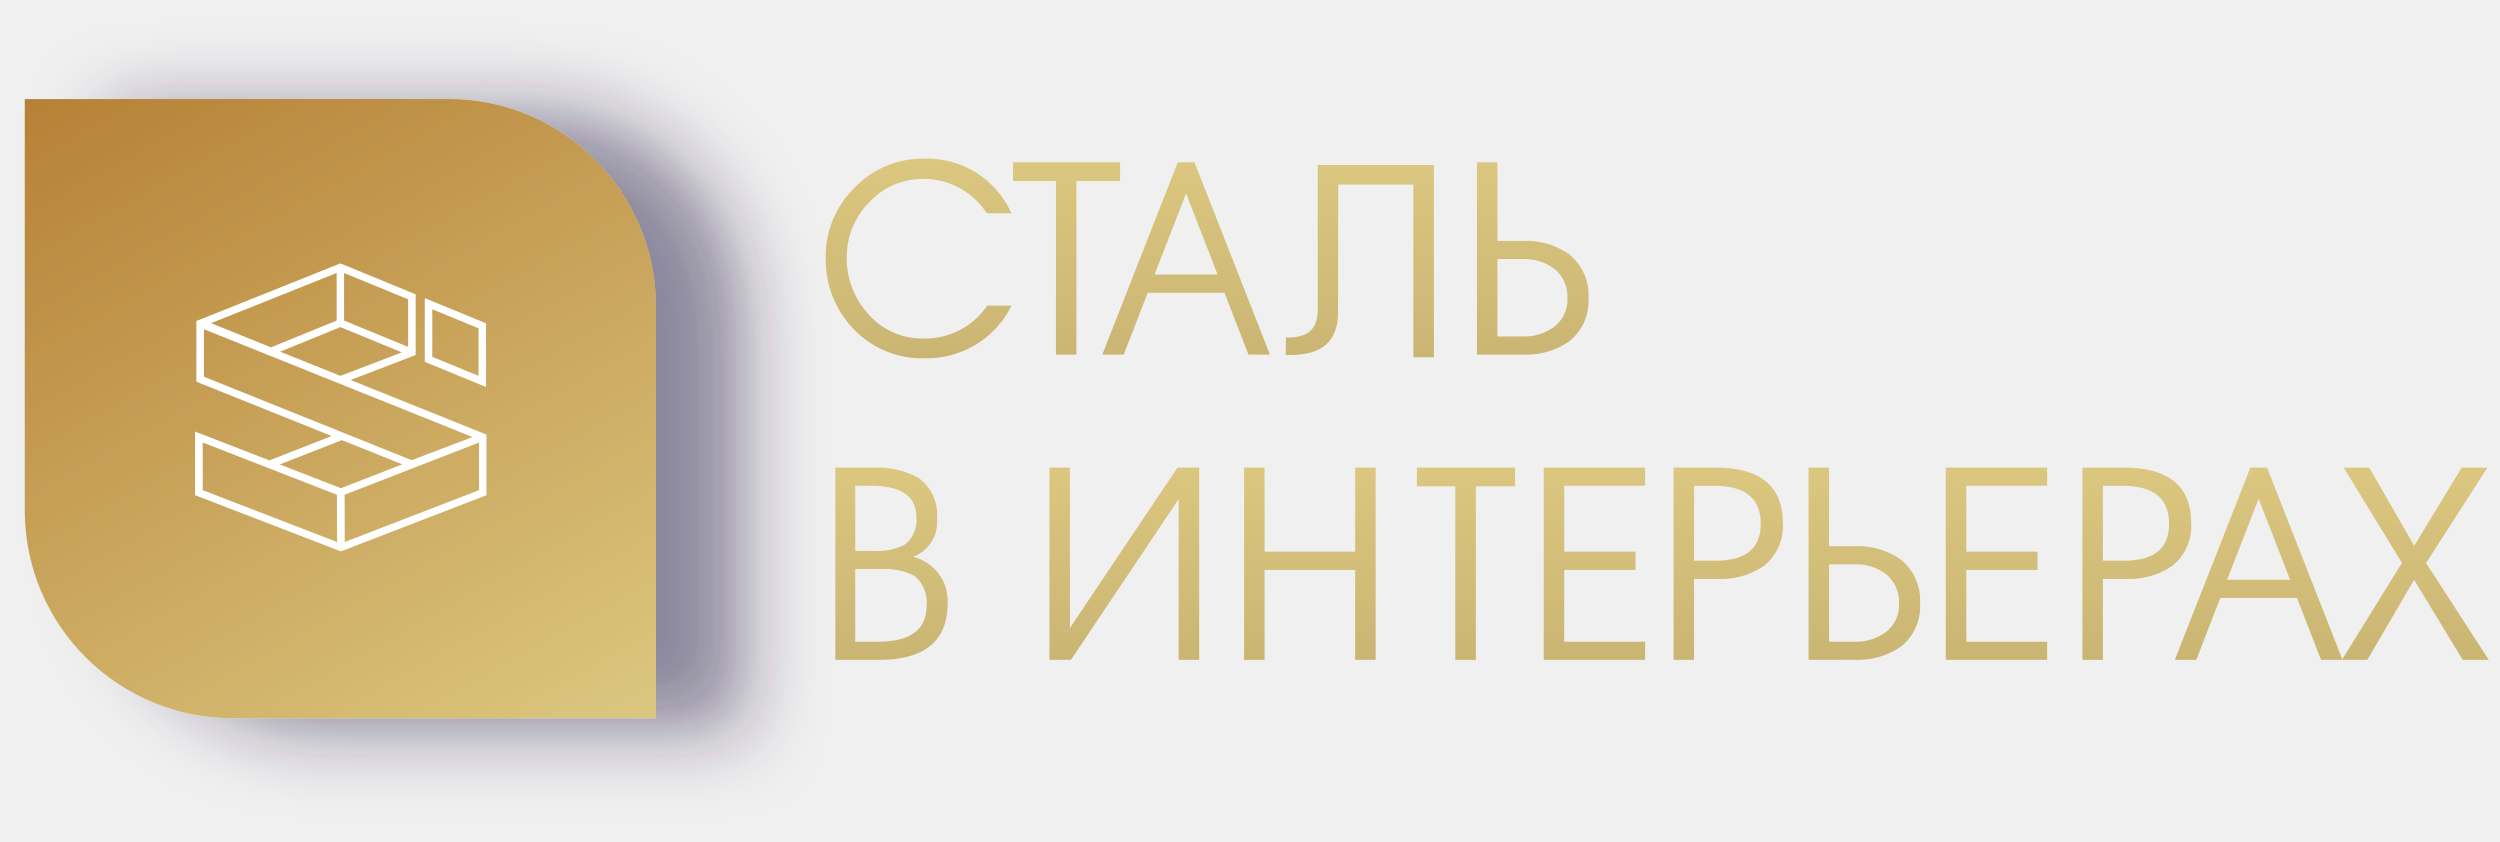
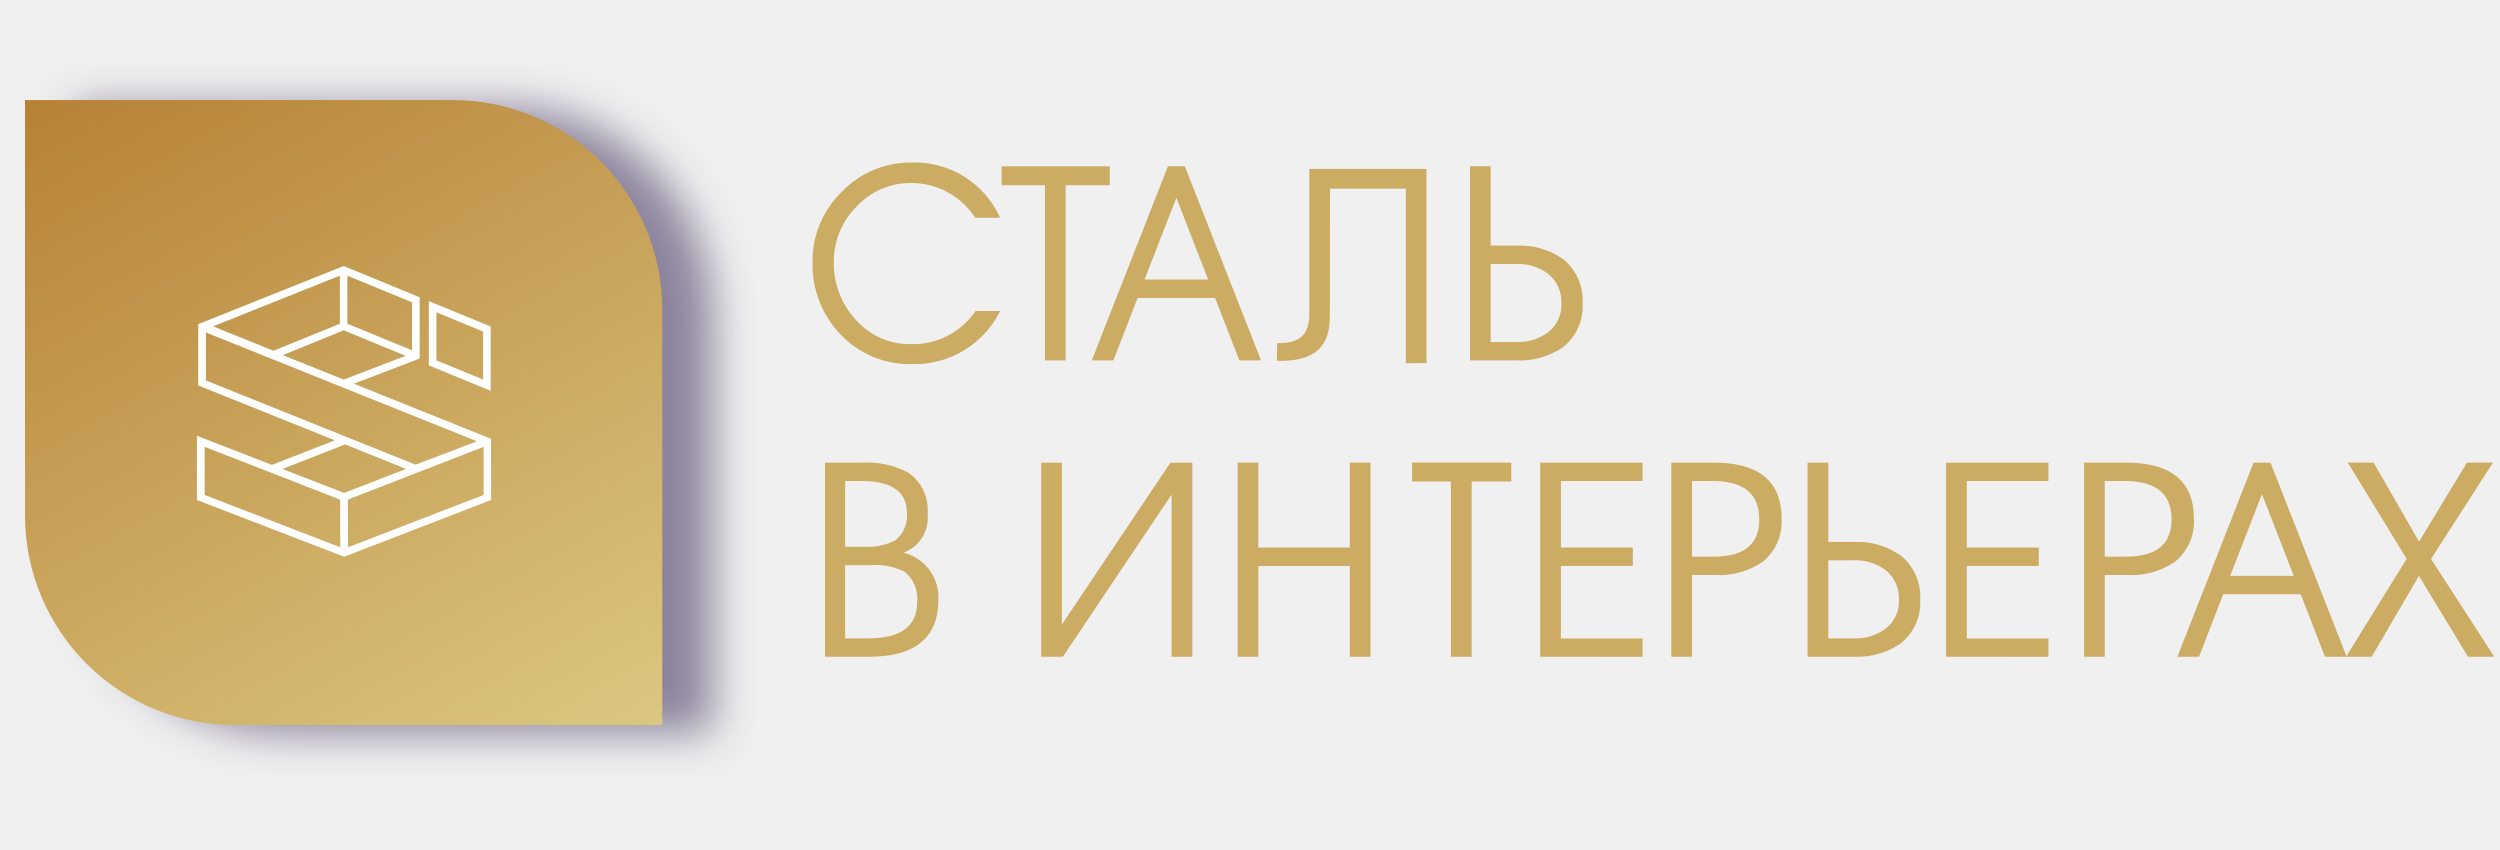
- <svg xmlns="http://www.w3.org/2000/svg" class="logo" width="201.919" height="68" viewBox="0 0 201.919 68">
+ <svg xmlns="http://www.w3.org/2000/svg" class="logo" viewBox="0 0 350 119" fill="none">
+   <g filter="url(#filter0_d_1_40)">
+     <path d="M92.715 101.507L33.005 101.507C25.22 101.547 17.738 98.492 12.205 93.016C6.671 87.539 3.54 80.088 3.5 72.303L3.5 14.007L63.208 14.007C70.994 13.967 78.476 17.021 84.01 22.498C89.543 27.975 92.675 35.426 92.715 43.211L92.715 101.507Z" fill="url(#paint0_linear_1_40)" />
+   </g>
+   <path fill-rule="evenodd" clip-rule="evenodd" d="M68.283 61.247L49.546 53.722L58.273 50.374L58.749 50.189V41.614L48.104 37.239L47.675 37.414C41.18 40.004 34.689 42.6 28.201 45.203L27.75 45.378V53.964L27.855 54.005C34.199 56.544 40.54 59.09 46.879 61.642L38.066 65.085L27.8 61.098L27.569 61.009V70.004L48.179 77.945L48.603 77.781L68.752 70.002V61.427L68.283 61.247ZM48.631 38.602L57.683 42.321V49.044L48.631 45.324V38.602ZM48.106 46.244L56.796 49.816L48.114 53.141L39.594 49.72L48.106 46.244ZM47.581 38.592V45.322L38.281 49.107L29.832 45.688L47.581 38.592ZM28.824 53.262V46.547L66.783 61.782L58.177 65.055L28.824 53.262ZM28.649 69.292V62.559L47.621 69.945L47.637 76.624L28.649 69.292ZM48.176 69.013L39.534 65.655L48.324 62.222L56.849 65.645L48.176 69.013ZM67.704 69.292L48.723 76.621L48.708 69.939L67.704 62.559V69.292Z" fill="white" />
+   <path fill-rule="evenodd" clip-rule="evenodd" d="M60.035 42.153V51.157L68.698 54.716V45.712L60.035 42.153ZM67.634 53.138L61.099 50.453V43.73L67.634 46.414V53.138Z" fill="white" />
+   <path d="M114.71 42.174C115.39 43.922 116.413 45.517 117.716 46.867C119.012 48.217 120.577 49.281 122.31 49.989C124.043 50.697 125.905 51.033 127.775 50.976C130.276 51.026 132.74 50.374 134.888 49.093C137.036 47.812 138.78 45.954 139.925 43.73L140.025 43.543H136.573L136.541 43.6C135.547 45.047 134.208 46.224 132.644 47.025C131.081 47.824 129.343 48.221 127.587 48.181C126.125 48.214 124.673 47.928 123.334 47.342C121.994 46.755 120.799 45.883 119.832 44.786C117.794 42.598 116.682 39.706 116.729 36.717C116.715 35.274 116.988 33.842 117.533 32.506C118.078 31.169 118.885 29.954 119.904 28.932C120.88 27.871 122.068 27.028 123.392 26.457C124.716 25.886 126.146 25.601 127.587 25.62C129.356 25.618 131.095 26.057 132.651 26.897C134.207 27.737 135.529 28.953 136.496 30.433L136.541 30.482H140.024L139.923 30.306C138.843 27.976 137.099 26.017 134.91 24.674C132.721 23.332 130.184 22.665 127.618 22.759C125.791 22.734 123.981 23.087 122.296 23.795C120.612 24.503 119.091 25.551 117.831 26.873C116.521 28.146 115.484 29.672 114.784 31.358C114.083 33.045 113.732 34.857 113.755 36.684C113.706 38.559 114.03 40.425 114.71 42.174Z" fill="#CCAB62" />
+   <path d="M196.815 26.418V50.839L199.713 50.832V23.653H183.305V43.997C183.305 46.989 181.823 48.062 178.93 48.039H178.809L178.766 50.512H178.893C183.112 50.605 186.087 49.277 186.17 44.618L186.199 26.418H196.815Z" fill="#CCAB62" />
+   <path fill-rule="evenodd" clip-rule="evenodd" d="M205.802 23.28V50.46L212.228 50.458C214.575 50.579 216.895 49.924 218.833 48.596C219.747 47.869 220.474 46.933 220.949 45.867C221.425 44.8 221.636 43.636 221.566 42.471C221.636 41.306 221.429 40.14 220.963 39.07C220.497 38 219.785 37.055 218.885 36.313C216.952 34.945 214.615 34.267 212.25 34.388H208.696V23.28H205.802ZM212.25 47.889H208.696V36.956H212.25C213.853 36.883 215.432 37.365 216.721 38.32C217.339 38.816 217.831 39.452 218.157 40.175C218.482 40.897 218.631 41.686 218.594 42.478C218.634 43.262 218.48 44.044 218.146 44.754C217.813 45.465 217.31 46.083 216.682 46.554C215.4 47.49 213.836 47.96 212.25 47.889Z" fill="#CCAB62" />
+   <path fill-rule="evenodd" clip-rule="evenodd" d="M170.115 41.71L173.51 50.46H176.548L165.874 23.28H163.512L152.85 50.46H155.876L159.265 41.71H170.115ZM169.143 39.139H160.234L164.688 27.68L169.143 39.139Z" fill="#CCAB62" />
+   <path d="M146.297 25.928V50.46H149.191V25.928H155.365V23.28H140.232V25.928H146.297Z" fill="#CCAB62" />
+   <path fill-rule="evenodd" clip-rule="evenodd" d="M338.651 80.626L345.519 91.944L349.197 91.942L340.341 78.253L349.014 64.767H345.379L338.666 75.822L332.302 64.767H328.694L336.93 78.242L328.499 91.86L317.868 64.769H315.506L304.832 91.944H307.863L311.25 83.194H322.101L325.491 91.944H332.033L338.651 80.626ZM321.128 80.626H312.216L316.675 69.174L321.128 80.626Z" fill="#CCAB62" />
+   <path fill-rule="evenodd" clip-rule="evenodd" d="M291.77 64.769V91.944H294.663V80.503H297.881C300.21 80.62 302.514 79.98 304.449 78.68C305.355 77.958 306.072 77.028 306.541 75.969C307.009 74.909 307.213 73.752 307.137 72.597C307.137 66.719 303.093 64.769 297.652 64.769H291.77ZM297.652 77.929H294.663V67.34H297.425C301.184 67.34 304.018 68.626 304.018 72.709C304.018 76.664 301.304 77.929 297.652 77.929Z" fill="#CCAB62" />
+   <path d="M272.457 64.769V91.944L286.785 91.95V89.381H275.352V79.231H285.428V76.656H275.352V67.338H286.785V64.769H272.457Z" fill="#CCAB62" />
+   <path fill-rule="evenodd" clip-rule="evenodd" d="M253.06 64.769V91.944L259.489 91.939C261.835 92.06 264.156 91.407 266.096 90.082C267.008 89.355 267.733 88.419 268.208 87.353C268.683 86.287 268.894 85.122 268.825 83.957C268.894 82.791 268.686 81.627 268.22 80.556C267.753 79.486 267.041 78.54 266.14 77.797C264.209 76.43 261.874 75.753 259.511 75.873H255.96V64.769H253.06ZM259.511 89.376H255.96V78.442H259.511C261.113 78.371 262.692 78.853 263.982 79.807C264.599 80.304 265.09 80.939 265.416 81.662C265.741 82.385 265.89 83.175 265.853 83.967C265.892 84.75 265.739 85.531 265.407 86.242C265.075 86.953 264.574 87.571 263.948 88.043C262.661 88.975 261.098 89.444 259.511 89.376Z" fill="#CCAB62" />
+   <path fill-rule="evenodd" clip-rule="evenodd" d="M233.982 64.769V91.944H236.872V80.503H240.158C242.49 80.623 244.796 79.983 246.733 78.68C247.638 77.957 248.355 77.027 248.823 75.968C249.291 74.909 249.497 73.752 249.423 72.597C249.423 66.719 245.374 64.769 239.933 64.769H233.982ZM239.938 77.929H236.877V67.34H239.716C243.475 67.34 246.302 68.626 246.302 72.709C246.302 76.664 243.588 77.929 239.938 77.929Z" fill="#CCAB62" />
+   <path d="M215.629 64.769V91.944L229.959 91.95V89.381H218.523V79.231H228.599V76.656H218.523V67.338H229.959V64.769H215.629Z" fill="#CCAB62" />
+   <path d="M203.126 67.413V91.944L206.033 91.942V67.413H211.579V64.767H197.702V67.413H203.126Z" fill="#CCAB62" />
+   <path d="M188.973 79.233V91.944H191.873V64.769H188.973V76.656H176.172V64.769H173.279V91.944H176.172V79.233H188.973Z" fill="#CCAB62" />
+   <path d="M164.023 69.234V91.944H166.93V64.769H163.864L148.659 87.437V64.769H145.764V91.944H148.798L164.023 69.234Z" fill="#CCAB62" />
+   <path fill-rule="evenodd" clip-rule="evenodd" d="M115.5 64.769V91.944L121.704 91.942C127.27 91.942 131.376 89.933 131.376 83.926C131.449 82.437 131.001 80.968 130.108 79.774C129.216 78.579 127.936 77.732 126.487 77.379C127.578 76.976 128.502 76.22 129.114 75.231C129.726 74.242 129.99 73.077 129.864 71.921C129.959 70.81 129.76 69.693 129.286 68.683C128.813 67.673 128.082 66.806 127.167 66.168C125.184 65.129 122.957 64.646 120.721 64.769H115.5ZM121.51 89.376H118.316V79.114H122.001C123.619 79.012 125.237 79.34 126.687 80.064C127.298 80.576 127.774 81.229 128.073 81.968C128.372 82.707 128.486 83.508 128.403 84.301C128.403 88.382 125.079 89.376 121.51 89.376ZM121.073 76.546H118.316V67.338H120.542C123.674 67.338 126.969 68.099 126.969 71.795C127.04 72.517 126.93 73.246 126.649 73.915C126.369 74.585 125.926 75.174 125.361 75.629C124.043 76.322 122.559 76.639 121.073 76.546Z" fill="#CCAB62" />
  <defs>
-     <style>
-             .logo-a{fill:url(#logo-a);}.logo-b{fill:#fff;fill-rule:evenodd;}.logo-c{stroke:rgba(0,0,0,0);fill:url(#d);}.logo-d{filter:url(#logo-b);}
-         </style>
-     <linearGradient id="logo-a" x1="0.16" y1="-0.093" x2="0.84" y2="1.093" gradientUnits="objectBoundingBox">
-       <stop offset="0" stop-color="#dcc780" />
-       <stop offset="1" stop-color="#b68136" />
-     </linearGradient>
-     <filter id="logo-b" x="0" y="0" width="68.98" height="68" filterUnits="userSpaceOnUse">
+     <filter id="filter0_d_1_40" x="3.5" y="9.007" width="102.215" height="99.501" filterUnits="userSpaceOnUse" color-interpolation-filters="sRGB">
+       <feFlood flood-opacity="0" result="BackgroundImageFix" />
+       <feColorMatrix in="SourceAlpha" type="matrix" values="0 0 0 0 0 0 0 0 0 0 0 0 0 0 0 0 0 0 127 0" result="hardAlpha" />
      <feOffset dx="7" dy="1" />
-       <feGaussianBlur stdDeviation="3" result="c" />
-       <feFlood flood-color="#2a1a4a" flood-opacity="0.502" />
-       <feComposite operator="in" in2="c" />
-       <feComposite in="SourceGraphic" />
+       <feGaussianBlur stdDeviation="3" />
+       <feColorMatrix type="matrix" values="0 0 0 0 0.165 0 0 0 0 0.102 0 0 0 0 0.29 0 0 0 0.502 0" />
+       <feBlend mode="normal" in2="BackgroundImageFix" result="effect1_dropShadow_1_40" />
+       <feBlend mode="normal" in="SourceGraphic" in2="effect1_dropShadow_1_40" result="shape" />
    </filter>
-     <linearGradient id="d" x1="0.5" x2="0.5" y2="1" gradientUnits="objectBoundingBox">
-       <stop offset="0" stop-color="#dcc780" />
-       <stop offset="0.99" stop-color="#cab573" />
+     <linearGradient id="paint0_linear_1_40" x1="78.441" y1="109.645" x2="19.529" y2="4.883" gradientUnits="userSpaceOnUse">
+       <stop stop-color="#DCC780" />
+       <stop offset="1" stop-color="#B68136" />
    </linearGradient>
  </defs>
-   <g transform="translate(2 8)">
-     <g class="logo-d" transform="matrix(1, 0, 0, 1, -2, -8)">
-       <path class="logo-a" d="M0,0H34.12A16.775,16.775,0,0,1,50.98,16.688V50H16.861A16.775,16.775,0,0,1,0,33.312Z" transform="translate(52.98 58) rotate(-180)" />
-     </g>
-     <g transform="translate(13.755 13.279)">
-       <path class="logo-b" d="M231.007,229.2,220.3,224.9l4.987-1.913.272-.106v-4.9l-6.083-2.5-.245.1q-5.567,2.22-11.128,4.451l-.258.1v4.906l.06.024q5.438,2.176,10.871,4.364l-5.036,1.967-5.866-2.278-.132-.051v5.14l11.777,4.538.242-.094,11.514-4.445v-4.9Zm-11.23-12.94,5.173,2.125v3.842l-5.173-2.126Zm-.3,4.367,4.966,2.041-4.961,1.9-4.869-1.955Zm-.3-4.373V220.1l-5.314,2.163-4.828-1.954Zm-10.718,8.383V220.8l21.691,8.706-4.918,1.87Zm-.1,9.16v-3.847L219.2,234.17l.009,3.817Zm11.158-.159-4.938-1.919,5.023-1.962,4.871,1.956Zm11.159.159-10.846,4.188-.009-3.818,10.855-4.217Z" transform="translate(-207.741 -215.487)" />
-       <path class="logo-b" d="M279.948,226.393v5.145l4.95,2.034v-5.145Zm4.342,6.277-3.734-1.534v-3.842l3.734,1.534Z" transform="translate(-261.395 -223.591)" />
-     </g>
-     <g transform="translate(64.693 4.812)">
-       <path class="logo-c" d="M12576.744,7736.718l-3.925-6.468-3.781,6.468h-3.738l-1.938-5h-6.2l-1.935,5h-1.733l6.1-15.529h1.349l6.076,15.481,4.817-7.782-4.706-7.7h2.061l3.637,6.317,3.836-6.317h2.077l-4.956,7.706,5.061,7.823Zm-19.03-6.468h5.093l-2.545-6.544Zm-11.684,6.468v-15.529h3.362c3.109,0,5.42,1.114,5.42,4.473a4.1,4.1,0,0,1-1.537,3.476,6.174,6.174,0,0,1-3.753,1.042h-1.838v6.538Zm1.654-8.009h1.708c2.087,0,3.637-.723,3.637-2.983,0-2.333-1.619-3.068-3.767-3.068h-1.578Zm-12.69,8.009v-15.529h8.188v1.468h-6.534v5.325h5.758v1.471h-5.758v5.8h6.534v1.468Zm-11.084,0v-15.529h1.657v6.345h2.03a6.03,6.03,0,0,1,3.788,1.1,4.239,4.239,0,0,1,1.534,3.52,4.16,4.16,0,0,1-1.56,3.5,6.131,6.131,0,0,1-3.775,1.061Zm1.657-1.468h2.03a4.025,4.025,0,0,0,2.535-.761,2.746,2.746,0,0,0,1.089-2.33,2.878,2.878,0,0,0-1.07-2.377,4,4,0,0,0-2.554-.78h-2.03Zm-12.558,1.468v-15.529h3.4c3.109,0,5.423,1.114,5.423,4.473a4.112,4.112,0,0,1-1.537,3.476,6.163,6.163,0,0,1-3.757,1.042h-1.878v6.538Zm1.654-8.009h1.749c2.086,0,3.637-.723,3.637-2.983,0-2.333-1.616-3.068-3.764-3.068h-1.622Zm-12.142,8.009v-15.529h8.189v1.468h-6.535v5.325h5.758v1.471h-5.758v5.8h6.535v1.468Zm-7.144,0V7722.7h-3.1v-1.512h7.93v1.512h-3.169v14.017Zm-8.088,0v-7.264h-7.314v7.264h-1.654v-15.529h1.654v6.793h7.314v-6.793h1.657v15.529Zm-14.257,0V7723.74l-8.7,12.978h-1.733v-15.529h1.654v12.953l8.688-12.953h1.752v15.529Zm-27.727,0v-15.529h2.983a7.1,7.1,0,0,1,3.684.8,3.629,3.629,0,0,1,1.541,3.287,2.981,2.981,0,0,1-1.93,3.119,3.667,3.667,0,0,1,2.794,3.741c0,3.432-2.346,4.581-5.527,4.581Zm1.609-1.468h1.825c2.039,0,3.939-.568,3.939-2.9a2.779,2.779,0,0,0-.981-2.421,5.251,5.251,0,0,0-2.677-.543h-2.106Zm0-7.331h1.575a4.642,4.642,0,0,0,2.45-.524,2.5,2.5,0,0,0,.919-2.191c0-2.112-1.882-2.547-3.672-2.547h-1.272Z" transform="translate(-12444.53 -7696.235)" />
-       <path class="logo-c" d="M12447.568,7734.965a8.07,8.07,0,0,1-2.263-5.819,7.684,7.684,0,0,1,2.329-5.606,7.586,7.586,0,0,1,5.593-2.351,7.449,7.449,0,0,1,7.031,4.313l.057.1h-1.99l-.025-.028a6.074,6.074,0,0,0-5.091-2.75,5.859,5.859,0,0,0-4.391,1.893,6.214,6.214,0,0,0-1.814,4.448,6.614,6.614,0,0,0,1.773,4.611,5.736,5.736,0,0,0,4.432,1.94,6.035,6.035,0,0,0,5.116-2.618l.019-.032h1.972l-.057.107a7.634,7.634,0,0,1-6.943,4.14A7.645,7.645,0,0,1,12447.568,7734.965Zm45.2,2.27v-13.955h-6.067l-.016,10.4c-.047,2.662-1.748,3.421-4.159,3.368h-.072l.025-1.413h.069c1.653.013,2.5-.6,2.5-2.31V7721.7h9.376v15.531Zm5.135-.217v-15.531h1.654v6.347h2.031a6.033,6.033,0,0,1,3.791,1.1,4.235,4.235,0,0,1,1.532,3.519,4.154,4.154,0,0,1-1.561,3.5,6.121,6.121,0,0,1-3.775,1.064Zm1.654-1.469h2.031a3.989,3.989,0,0,0,2.532-.763,2.736,2.736,0,0,0,1.093-2.329,2.877,2.877,0,0,0-1.07-2.376,3.987,3.987,0,0,0-2.555-.779h-2.031Zm-20.107,1.469-1.939-5h-6.2l-1.937,5h-1.729l6.092-15.531h1.35l6.1,15.531Zm-7.586-6.469h5.091l-2.546-6.548Zm-7.964,6.469V7723h-3.465v-1.513h8.647V7723h-3.528v14.018Z" transform="translate(-12445.307 -7721.188)" />
-     </g>
-   </g>
</svg>
